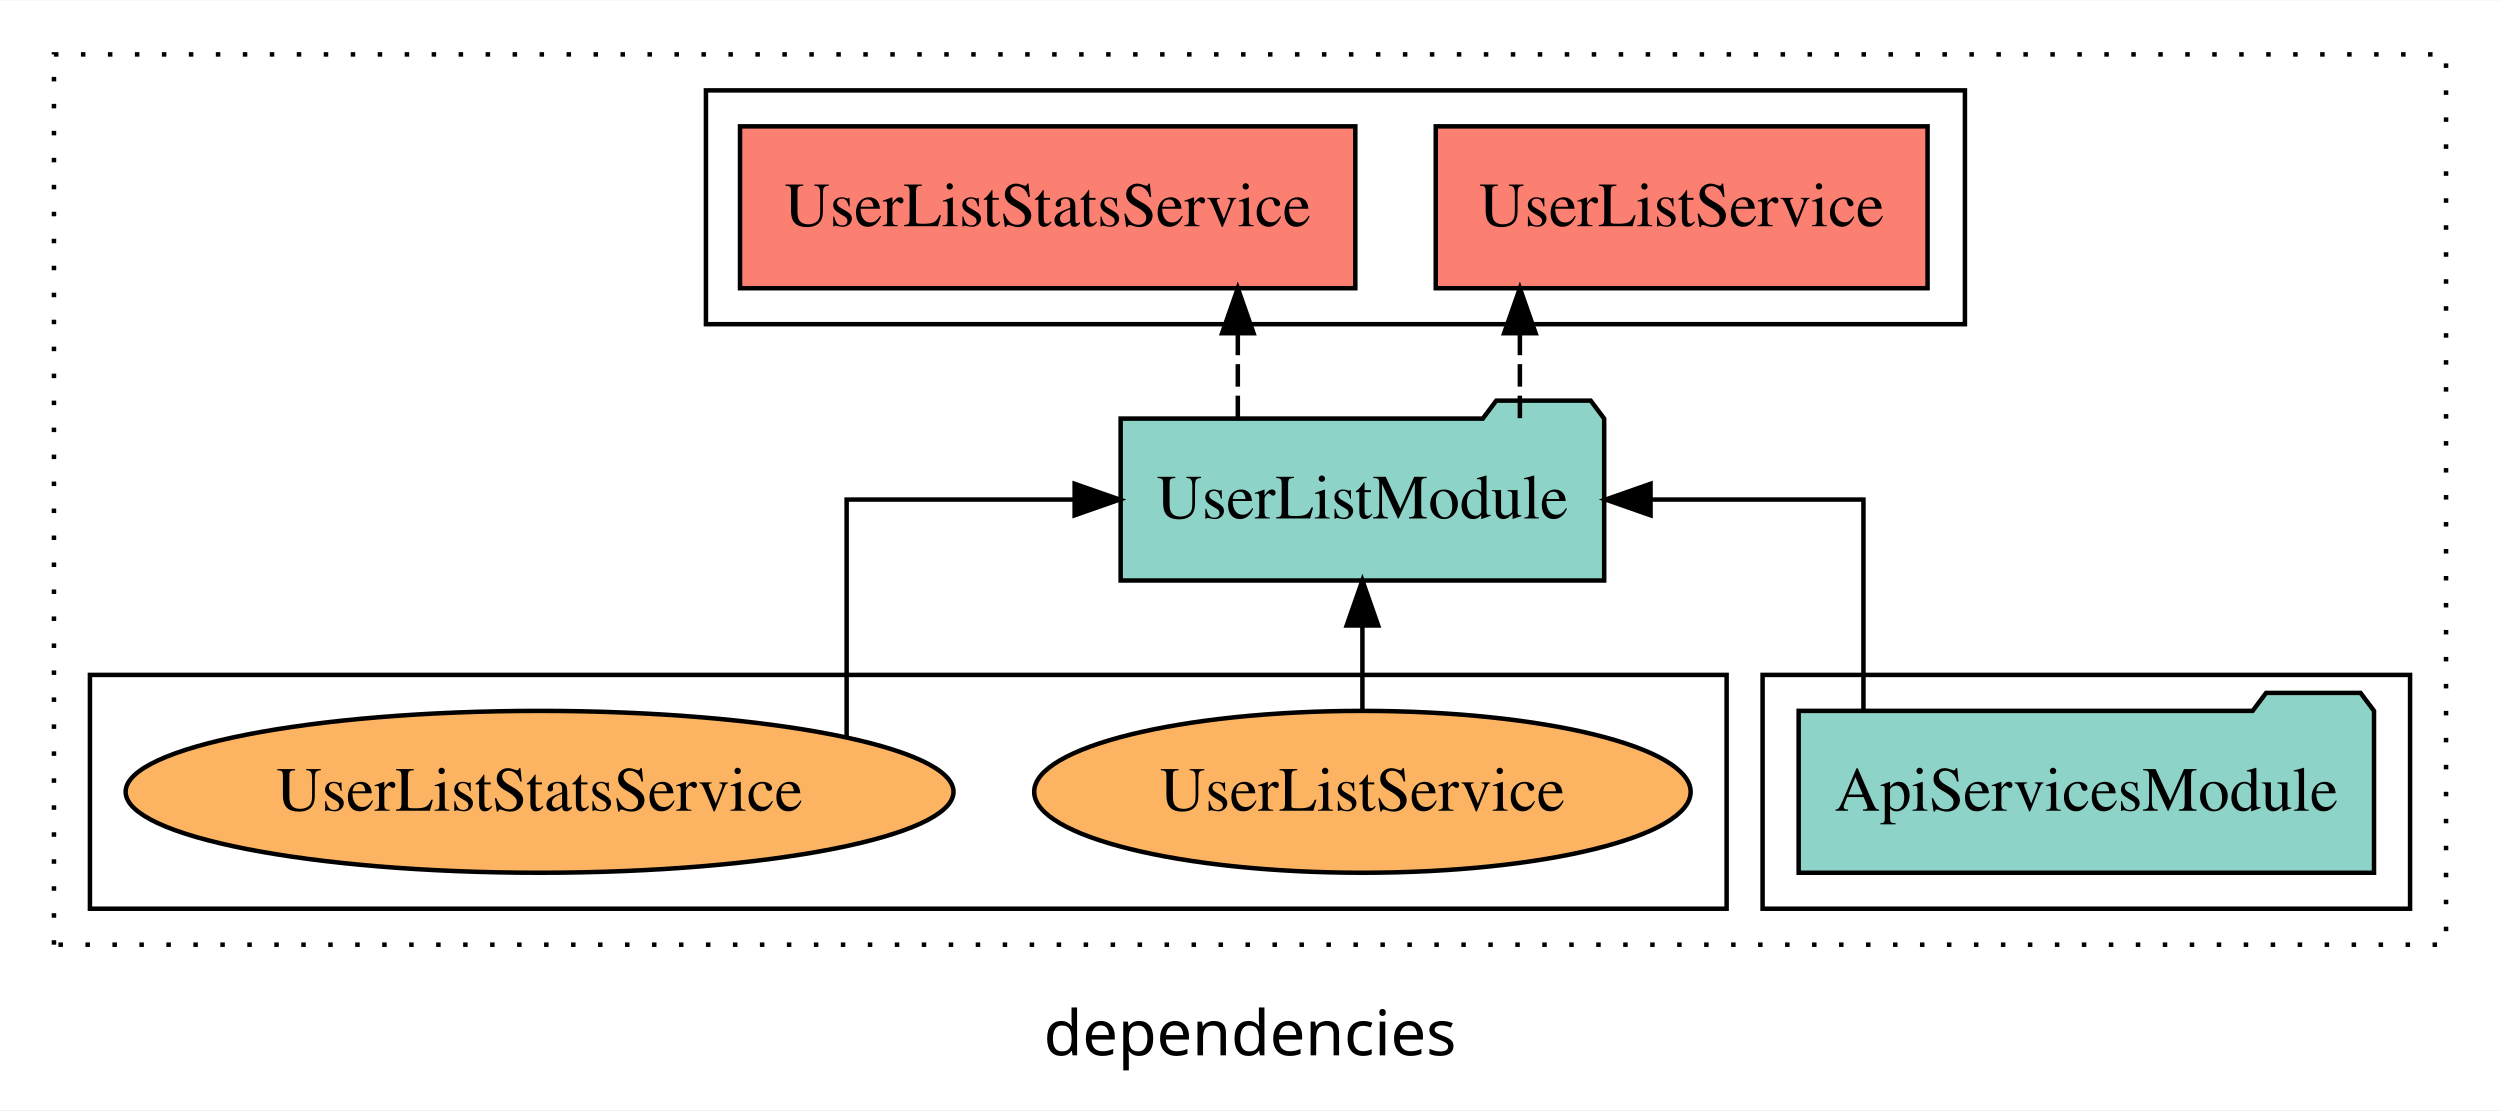
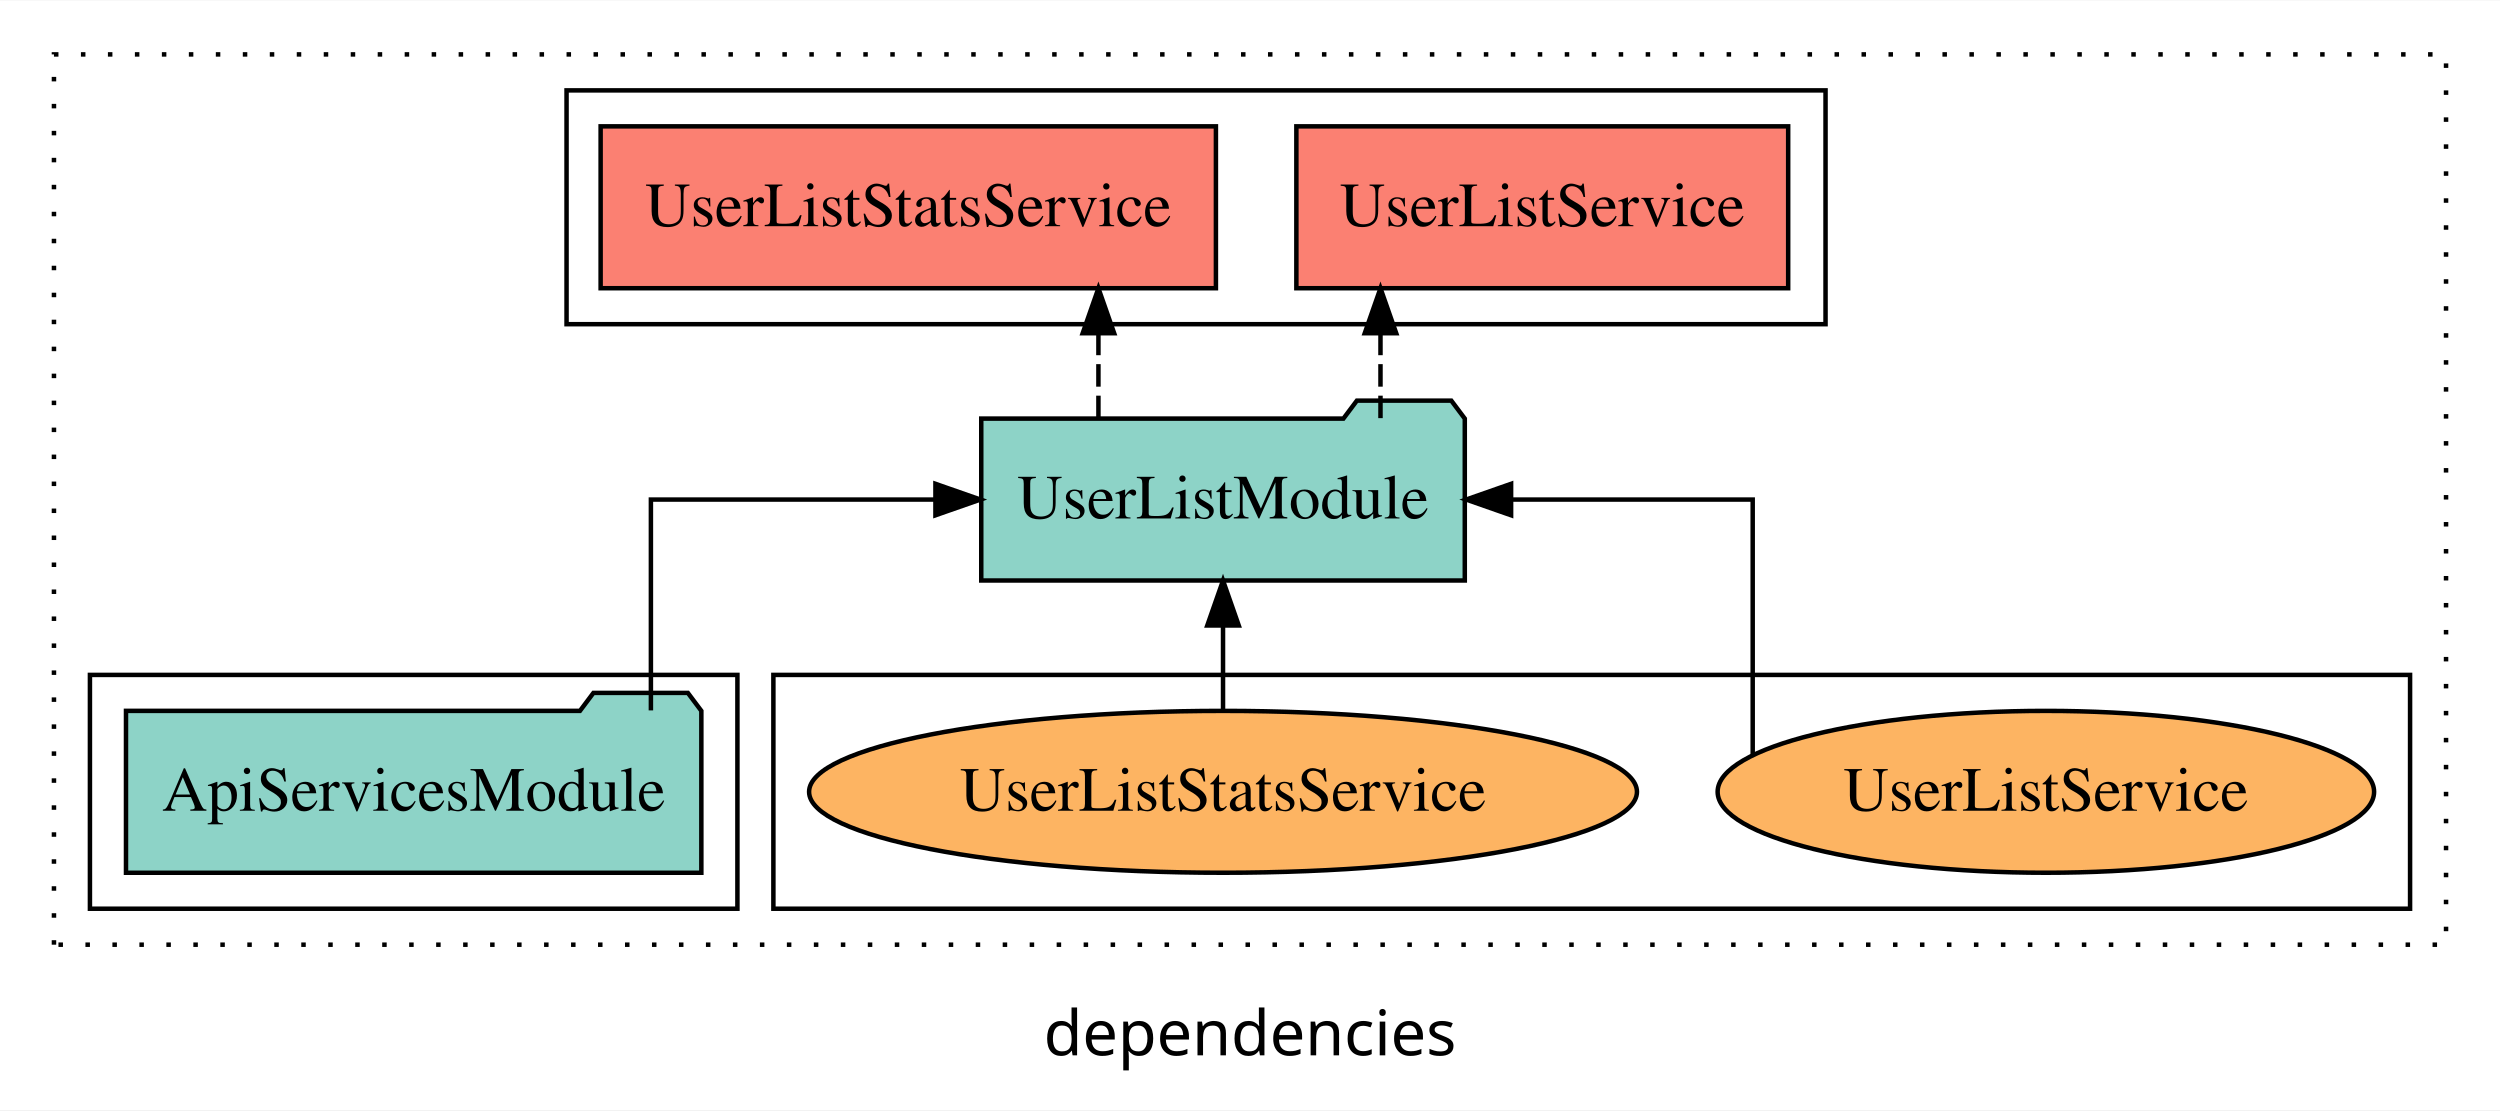
<svg xmlns="http://www.w3.org/2000/svg" width="556pt" height="247pt" viewBox="0.00 0.00 556.00 246.80">
  <g id="graph0" class="graph" transform="scale(1 1) rotate(0) translate(4 242.8)">
    <polygon fill="white" stroke="transparent" points="-4,4 -4,-242.8 552,-242.8 552,4 -4,4" />
    <text text-anchor="middle" x="274" y="-8.2" font-family="sans-serif" font-size="14.00">dependencies</text>
    <g id="clust1" class="cluster">
      <polygon fill="none" stroke="black" stroke-dasharray="1,5" points="8,-32.8 8,-230.8 540,-230.8 540,-32.8 8,-32.8" />
    </g>
-     <g id="clust3" class="cluster">
-       <polygon fill="none" stroke="black" points="388,-40.8 388,-92.8 532,-92.8 532,-40.8 388,-40.8" />
+     <g id="clust4" class="cluster">
+       <polygon fill="none" stroke="black" points="122,-170.8 122,-222.8 402,-222.8 402,-170.8 122,-170.8" />
    </g>
    <g id="clust6" class="cluster">
-       <polygon fill="none" stroke="black" points="16,-40.8 16,-92.8 380,-92.8 380,-40.8 16,-40.8" />
+       <polygon fill="none" stroke="black" points="168,-40.8 168,-92.8 532,-92.8 532,-40.8 168,-40.8" />
    </g>
-     <g id="clust4" class="cluster">
-       <polygon fill="none" stroke="black" points="153,-170.8 153,-222.8 433,-222.8 433,-170.8 153,-170.8" />
+     <g id="clust3" class="cluster">
+       <polygon fill="none" stroke="black" points="16,-40.8 16,-92.8 160,-92.8 160,-40.8 16,-40.8" />
    </g>
    <g id="node1" class="node">
-       <polygon fill="#8dd3c7" stroke="black" points="523.98,-84.8 520.98,-88.8 499.98,-88.8 496.98,-84.8 396.02,-84.8 396.02,-48.8 523.98,-48.8 523.98,-84.8" />
-       <text text-anchor="middle" x="460" y="-62.6" font-family="Times,serif" font-size="14.00">ApiServicesModule</text>
+       <polygon fill="#8dd3c7" stroke="black" points="151.98,-84.8 148.98,-88.8 127.98,-88.8 124.98,-84.8 24.02,-84.8 24.02,-48.8 151.98,-48.8 151.98,-84.8" />
+       <text text-anchor="middle" x="88" y="-62.6" font-family="Times,serif" font-size="14.00">ApiServicesModule</text>
    </g>
    <g id="node2" class="node">
-       <polygon fill="#8dd3c7" stroke="black" points="352.77,-149.8 349.77,-153.8 328.77,-153.8 325.77,-149.8 245.23,-149.8 245.23,-113.8 352.77,-113.8 352.77,-149.8" />
-       <text text-anchor="middle" x="299" y="-127.6" font-family="Times,serif" font-size="14.00">UserListModule</text>
+       <polygon fill="#8dd3c7" stroke="black" points="321.77,-149.8 318.77,-153.8 297.77,-153.8 294.77,-149.8 214.23,-149.8 214.23,-113.8 321.77,-113.8 321.77,-149.8" />
+       <text text-anchor="middle" x="268" y="-127.6" font-family="Times,serif" font-size="14.00">UserListModule</text>
    </g>
    <g id="edge1" class="edge">
-       <path fill="none" stroke="black" d="M410.43,-84.91C410.43,-104.14 410.43,-131.8 410.43,-131.8 410.43,-131.8 363.08,-131.8 363.08,-131.8" />
-       <polygon fill="black" stroke="black" points="363.08,-128.3 353.08,-131.8 363.08,-135.3 363.08,-128.3" />
+       <path fill="none" stroke="black" d="M140.76,-84.91C140.76,-104.14 140.76,-131.8 140.76,-131.8 140.76,-131.8 204.04,-131.8 204.04,-131.8" />
+       <polygon fill="black" stroke="black" points="204.04,-135.3 214.04,-131.8 204.04,-128.3 204.04,-135.3" />
    </g>
    <g id="node3" class="node">
-       <polygon fill="#fb8072" stroke="black" points="424.69,-214.8 315.31,-214.8 315.31,-178.8 424.69,-178.8 424.69,-214.8" />
-       <text text-anchor="middle" x="370" y="-192.6" font-family="Times,serif" font-size="14.00">UserListService </text>
+       <polygon fill="#fb8072" stroke="black" points="393.69,-214.8 284.31,-214.8 284.31,-178.8 393.69,-178.8 393.69,-214.8" />
+       <text text-anchor="middle" x="339" y="-192.6" font-family="Times,serif" font-size="14.00">UserListService </text>
    </g>
    <g id="edge2" class="edge">
-       <path fill="none" stroke="black" stroke-dasharray="5,2" d="M334.02,-149.91C334.02,-149.91 334.02,-168.79 334.02,-168.79" />
-       <polygon fill="black" stroke="black" points="330.52,-168.79 334.02,-178.79 337.52,-168.79 330.52,-168.79" />
+       <path fill="none" stroke="black" stroke-dasharray="5,2" d="M303.02,-149.91C303.02,-149.91 303.02,-168.79 303.02,-168.79" />
+       <polygon fill="black" stroke="black" points="299.52,-168.79 303.02,-178.79 306.52,-168.79 299.52,-168.79" />
    </g>
    <g id="node4" class="node">
-       <polygon fill="#fb8072" stroke="black" points="297.42,-214.8 160.58,-214.8 160.58,-178.8 297.42,-178.8 297.42,-214.8" />
-       <text text-anchor="middle" x="229" y="-192.6" font-family="Times,serif" font-size="14.00">UserListStatsService </text>
+       <polygon fill="#fb8072" stroke="black" points="266.42,-214.8 129.58,-214.8 129.58,-178.8 266.42,-178.8 266.42,-214.8" />
+       <text text-anchor="middle" x="198" y="-192.6" font-family="Times,serif" font-size="14.00">UserListStatsService </text>
    </g>
    <g id="edge3" class="edge">
-       <path fill="none" stroke="black" stroke-dasharray="5,2" d="M271.29,-149.91C271.29,-149.91 271.29,-168.79 271.29,-168.79" />
-       <polygon fill="black" stroke="black" points="267.79,-168.79 271.29,-178.79 274.79,-168.79 267.79,-168.79" />
+       <path fill="none" stroke="black" stroke-dasharray="5,2" d="M240.29,-149.91C240.29,-149.91 240.29,-168.79 240.29,-168.79" />
+       <polygon fill="black" stroke="black" points="236.79,-168.79 240.29,-178.79 243.79,-168.79 236.79,-168.79" />
    </g>
    <g id="node5" class="node">
-       <ellipse fill="#fdb462" stroke="black" cx="299" cy="-66.8" rx="73" ry="18" />
-       <text text-anchor="middle" x="299" y="-62.6" font-family="Times,serif" font-size="14.00">UserListService</text>
+       <ellipse fill="#fdb462" stroke="black" cx="451" cy="-66.8" rx="73" ry="18" />
+       <text text-anchor="middle" x="451" y="-62.6" font-family="Times,serif" font-size="14.00">UserListService</text>
    </g>
    <g id="edge4" class="edge">
-       <path fill="none" stroke="black" d="M299,-84.91C299,-84.91 299,-103.79 299,-103.79" />
-       <polygon fill="black" stroke="black" points="295.5,-103.79 299,-113.79 302.5,-103.79 295.5,-103.79" />
+       <path fill="none" stroke="black" d="M385.8,-75.03C385.8,-92.52 385.8,-131.8 385.8,-131.8 385.8,-131.8 332.07,-131.8 332.07,-131.8" />
+       <polygon fill="black" stroke="black" points="332.07,-128.3 322.07,-131.8 332.07,-135.3 332.07,-128.3" />
    </g>
    <g id="node6" class="node">
-       <ellipse fill="#fdb462" stroke="black" cx="116" cy="-66.8" rx="92.06" ry="18" />
-       <text text-anchor="middle" x="116" y="-62.6" font-family="Times,serif" font-size="14.00">UserListStatsService</text>
+       <ellipse fill="#fdb462" stroke="black" cx="268" cy="-66.8" rx="92.06" ry="18" />
+       <text text-anchor="middle" x="268" y="-62.6" font-family="Times,serif" font-size="14.00">UserListStatsService</text>
    </g>
    <g id="edge5" class="edge">
-       <path fill="none" stroke="black" d="M184.29,-79.03C184.29,-97.85 184.29,-131.8 184.29,-131.8 184.29,-131.8 235,-131.8 235,-131.8" />
-       <polygon fill="black" stroke="black" points="235,-135.3 245,-131.8 235,-128.3 235,-135.3" />
+       <path fill="none" stroke="black" d="M268,-84.91C268,-84.91 268,-103.79 268,-103.79" />
+       <polygon fill="black" stroke="black" points="264.5,-103.79 268,-113.79 271.5,-103.79 264.5,-103.79" />
    </g>
  </g>
</svg>
